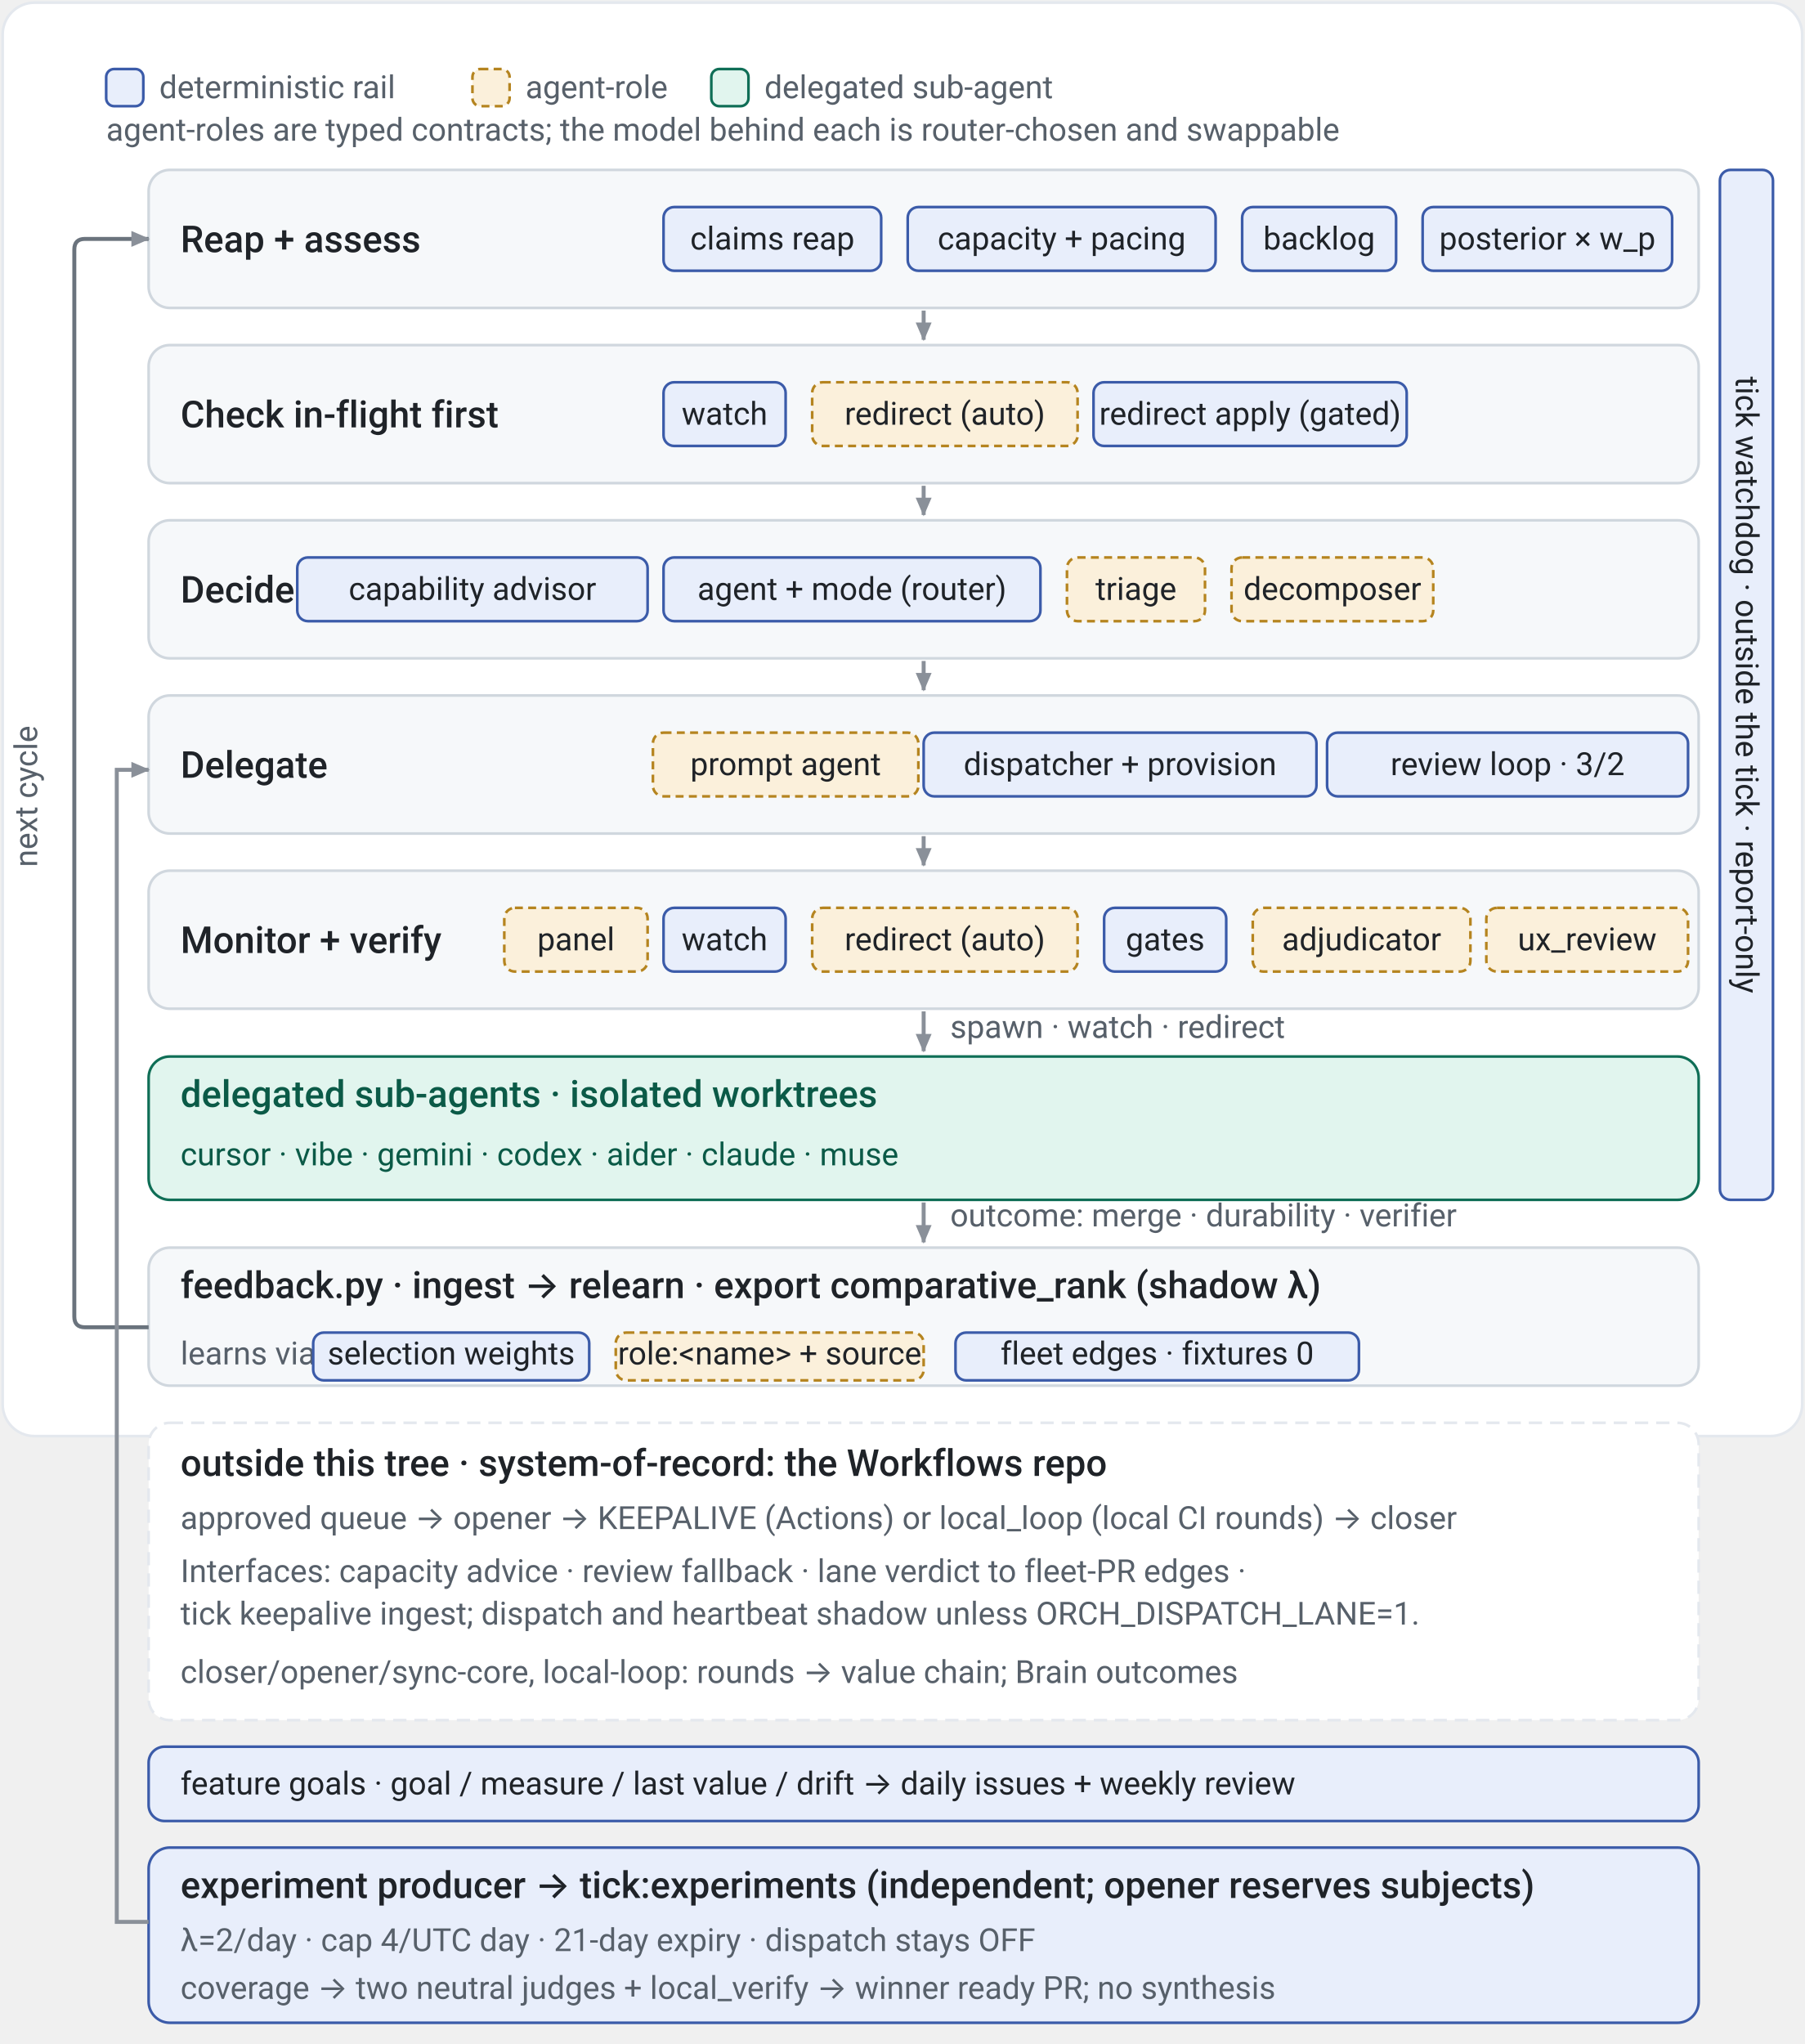
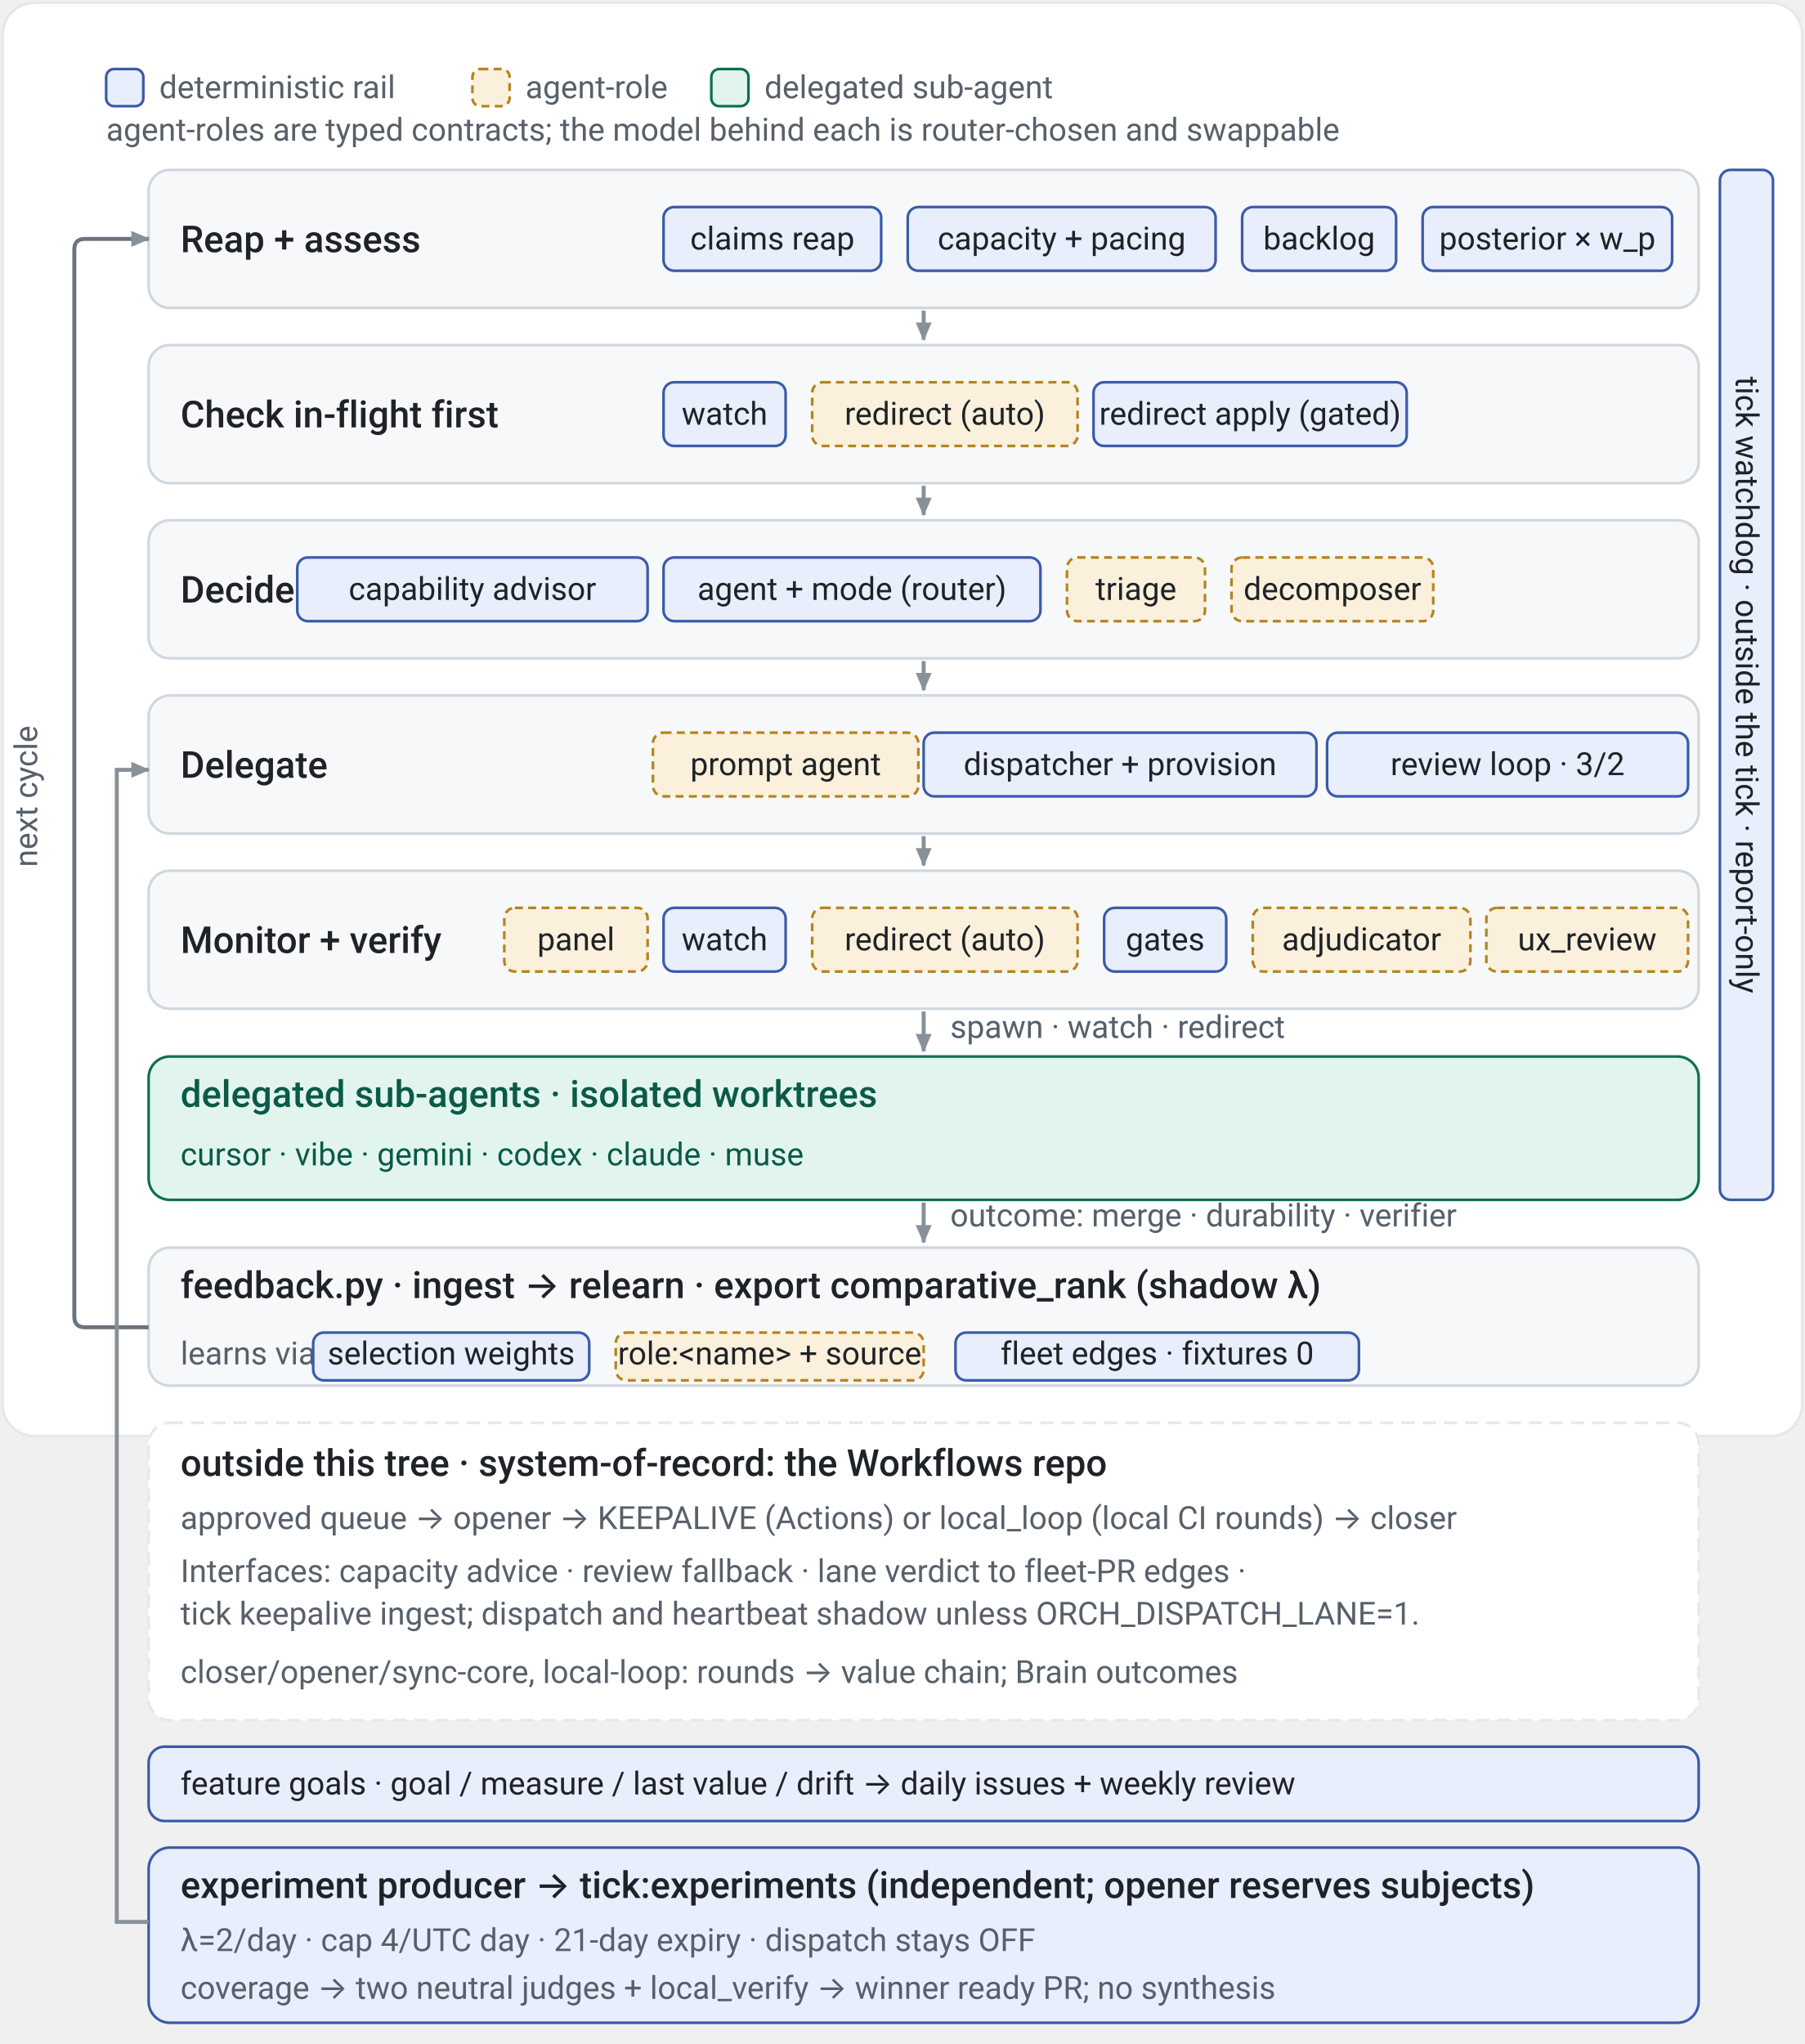
<svg xmlns="http://www.w3.org/2000/svg" width="680" viewBox="0 0 680 770" role="img">
  <style>
  .bg{fill:#ffffff;stroke:#e4e8ee;}
  .t,.th,.subhead{font:500 14px ui-sans-serif,system-ui,-apple-system,"Segoe UI",Roboto,sans-serif;fill:#1f2328;}
  .subhead{fill:#0b5a47;}
  .ts{font:400 12px ui-sans-serif,system-ui,-apple-system,"Segoe UI",Roboto,sans-serif;fill:#57606a;}
  .ct{font:400 12px ui-sans-serif,system-ui,-apple-system,"Segoe UI",Roboto,sans-serif;fill:#1f2328;}
  .ctsub{font:400 12px ui-sans-serif,system-ui,-apple-system,"Segoe UI",Roboto,sans-serif;fill:#0b5a47;}
  .stage{fill:#f6f8fa;stroke:#d0d7de;}
  .rail{fill:#e8eefb;stroke:#3b5ba9;}
  .role{fill:#fbf0db;stroke:#b5841f;stroke-dasharray:3 2;}
  .sub{fill:#e1f5ee;stroke:#0f6e56;}
  .arrow{stroke:#8a9099;stroke-width:1.5;fill:none;}
  .return{stroke:#6a737d;stroke-width:1.5;fill:none;}
</style>
  <defs>
    <marker id="ah" markerWidth="9" markerHeight="9" refX="6.5" refY="3" orient="auto" markerUnits="userSpaceOnUse">
      <path d="M0,0 L7,3 L0,6 Z" fill="#8a9099" />
    </marker>
  </defs>
  <rect class="bg" x="1" y="1" width="678" height="540" rx="12" />
  <rect class="rail" x="40" y="26" width="14" height="14" rx="3" />
  <text class="ts" x="60" y="37">deterministic rail</text>
  <rect class="role" x="178" y="26" width="14" height="14" rx="3" />
  <text class="ts" x="198" y="37">agent-role</text>
  <rect class="sub" x="268" y="26" width="14" height="14" rx="3" />
  <text class="ts" x="288" y="37">delegated sub-agent</text>
  <text class="ts" x="40" y="53">agent-roles are typed contracts; the model behind each is router-chosen and swappable</text>
  <rect class="stage" x="56" y="64" width="584" height="52" rx="8" />
  <text class="th" x="68" y="95">Reap + assess</text>
  <rect class="rail" x="250" y="78" width="82" height="24" rx="4" />
  <text class="ct" x="291" y="94" text-anchor="middle">claims reap</text>
  <rect class="rail" x="342" y="78" width="116" height="24" rx="4" />
  <text class="ct" x="400" y="94" text-anchor="middle">capacity + pacing</text>
  <rect class="rail" x="468" y="78" width="58" height="24" rx="4" />
  <text class="ct" x="497" y="94" text-anchor="middle">backlog</text>
  <rect class="rail" x="536" y="78" width="94" height="24" rx="4" />
  <text class="ct" x="583" y="94" text-anchor="middle">posterior × w_p</text>
  <rect class="stage" x="56" y="130" width="584" height="52" rx="8" />
  <text class="th" x="68" y="161">Check in-flight first</text>
  <rect class="rail" x="250" y="144" width="46" height="24" rx="4" />
  <text class="ct" x="273" y="160" text-anchor="middle">watch</text>
  <rect class="role" x="306" y="144" width="100" height="24" rx="4" />
  <text class="ct" x="356" y="160" text-anchor="middle">redirect (auto)</text>
  <rect class="rail" x="412" y="144" width="118" height="24" rx="4" />
  <text class="ct" x="471" y="160" text-anchor="middle">redirect apply (gated)</text>
  <g />
  <rect class="stage" x="56" y="196" width="584" height="52" rx="8" />
  <text class="th" x="68" y="227">Decide</text>
  <rect class="rail" x="112" y="210" width="132" height="24" rx="4" />
  <text class="ct" x="178" y="226" text-anchor="middle">capability advisor</text>
  <rect class="rail" x="250" y="210" width="142" height="24" rx="4" />
  <text class="ct" x="321" y="226" text-anchor="middle">agent + mode (router)</text>
  <rect class="role" x="402" y="210" width="52" height="24" rx="4" />
  <text class="ct" x="428" y="226" text-anchor="middle">triage</text>
  <rect class="role" x="464" y="210" width="76" height="24" rx="4" />
  <text class="ct" x="502" y="226" text-anchor="middle">decomposer</text>
  <rect class="stage" x="56" y="262" width="584" height="52" rx="8" />
  <text class="th" x="68" y="293">Delegate</text>
  <rect class="role" x="246" y="276" width="100" height="24" rx="4" />
  <text class="ct" x="296" y="292" text-anchor="middle">prompt agent</text>
  <rect class="rail" x="348" y="276" width="148" height="24" rx="4" />
  <text class="ct" x="422" y="292" text-anchor="middle">dispatcher + provision</text>
  <rect class="rail" x="500" y="276" width="136" height="24" rx="4" />
  <text class="ct" x="568" y="292" text-anchor="middle">review loop · 3/2</text>
  <g />
  <rect class="stage" x="56" y="328" width="584" height="52" rx="8" />
  <text class="th" x="68" y="359">Monitor + verify</text>
  <rect class="rail" x="250" y="342" width="46" height="24" rx="4" />
  <text class="ct" x="273" y="358" text-anchor="middle">watch</text>
  <rect class="role" x="306" y="342" width="100" height="24" rx="4" />
  <text class="ct" x="356" y="358" text-anchor="middle">redirect (auto)</text>
  <rect class="rail" x="416" y="342" width="46" height="24" rx="4" />
  <text class="ct" x="439" y="358" text-anchor="middle">gates</text>
  <rect class="role" x="472" y="342" width="82" height="24" rx="4" />
  <text class="ct" x="513" y="358" text-anchor="middle">adjudicator</text>
  <rect class="role" x="560" y="342" width="76" height="24" rx="4" />
  <text class="ct" x="598" y="358" text-anchor="middle">ux_review</text>
  <g>
    <rect class="role" x="190" y="342" width="54" height="24" rx="4" />
    <text class="ct" x="217" y="358" text-anchor="middle">panel</text>
  </g>
  <line class="arrow" x1="348" y1="117" x2="348" y2="128" marker-end="url(#ah)" />
  <line class="arrow" x1="348" y1="183" x2="348" y2="194" marker-end="url(#ah)" />
  <line class="arrow" x1="348" y1="249" x2="348" y2="260" marker-end="url(#ah)" />
  <line class="arrow" x1="348" y1="315" x2="348" y2="326" marker-end="url(#ah)" />
  <line class="arrow" x1="348" y1="381" x2="348" y2="396" marker-end="url(#ah)" />
  <text class="ts" x="358" y="391">spawn · watch · redirect</text>
  <rect class="sub" x="56" y="398" width="584" height="54" rx="8" />
  <text class="subhead" x="68" y="417">delegated sub-agents · isolated worktrees</text>
-   <text class="ctsub" x="68" y="439">cursor · vibe · gemini · codex · aider · claude · muse</text>
+   <text class="ctsub" x="68" y="439">cursor · vibe · gemini · codex · claude · muse</text>
  <line class="arrow" x1="348" y1="453" x2="348" y2="468" marker-end="url(#ah)" />
  <text class="ts" x="358" y="462">outcome: merge · durability · verifier</text>
  <g id="comparative-routing-shadow">
</g>
  <rect class="stage" x="56" y="470" width="584" height="52" rx="8" />
  <text class="th" x="68" y="489">feedback.py · ingest → relearn · export comparative_rank (shadow λ)</text>
  <text class="ts" x="68" y="514">learns via outcomes:</text>
  <rect class="rail" x="118" y="502" width="104" height="18" rx="4" />
  <text class="ct" x="170" y="514" text-anchor="middle">selection weights</text>
  <rect class="role" x="232" y="502" width="116" height="18" rx="4" />
  <text class="ct" x="290" y="514" text-anchor="middle">role:&lt;name&gt; + source</text>
  <rect class="rail" x="360" y="502" width="152" height="18" rx="4" />
  <text class="ct" x="436" y="514" text-anchor="middle">fleet edges · fixtures 0</text>
  <path class="return" d="M56,500 L32,500 Q28,500 28,496 L28,94 Q28,90 32,90 L56,90" marker-end="url(#ah)" />
  <text class="ts" x="14" y="300" text-anchor="middle" transform="rotate(-90 14 300)">next cycle</text>
  <rect class="rail" x="648" y="64" width="20" height="388" rx="4" />
  <text class="ct" x="654" y="258" text-anchor="middle" transform="rotate(90 654 258)">tick watchdog · outside the tick · report-only</text>
  <rect class="bg" x="56" y="536" width="584" height="112" rx="8" stroke-dasharray="5 3" />
  <text class="th" x="68" y="556">outside this tree · system-of-record: the Workflows repo</text>
  <text class="ts" x="68" y="576">approved queue → opener → KEEPALIVE (Actions) or local_loop (local CI rounds) → closer</text>
  <text class="ts" x="68" y="596">Interfaces: capacity advice · review fallback · lane verdict to fleet-PR edges ·</text>
  <text class="ts" x="68" y="612">tick keepalive ingest; dispatch and heartbeat shadow unless ORCH_DISPATCH_LANE=1.</text>
  <text class="ts" x="68" y="634">closer/opener/sync-core, local-loop: rounds → value chain; Brain outcomes</text>
  <g id="feature-goals-feedback">
    <rect class="rail" x="56" y="658" width="584" height="28" rx="6" />
    <text class="ct" x="68" y="676">feature goals · goal / measure / last value / drift → daily issues + weekly review</text>
  </g>
  <rect class="rail" x="56" y="696" width="584" height="66" rx="8" />
  <text class="th" x="68" y="715">experiment producer → tick:experiments (independent; opener reserves subjects)</text>
  <text class="ts" x="68" y="735">λ=2/day · cap 4/UTC day · 21-day expiry · dispatch stays OFF</text>
  <text class="ts" x="68" y="753">coverage → two neutral judges + local_verify → winner ready PR; no synthesis</text>
  <path class="arrow" d="M56,724 L44,724 L44,290 L56,290" marker-end="url(#ah)" />
  <g id="native-handoff-contract" />
</svg>
